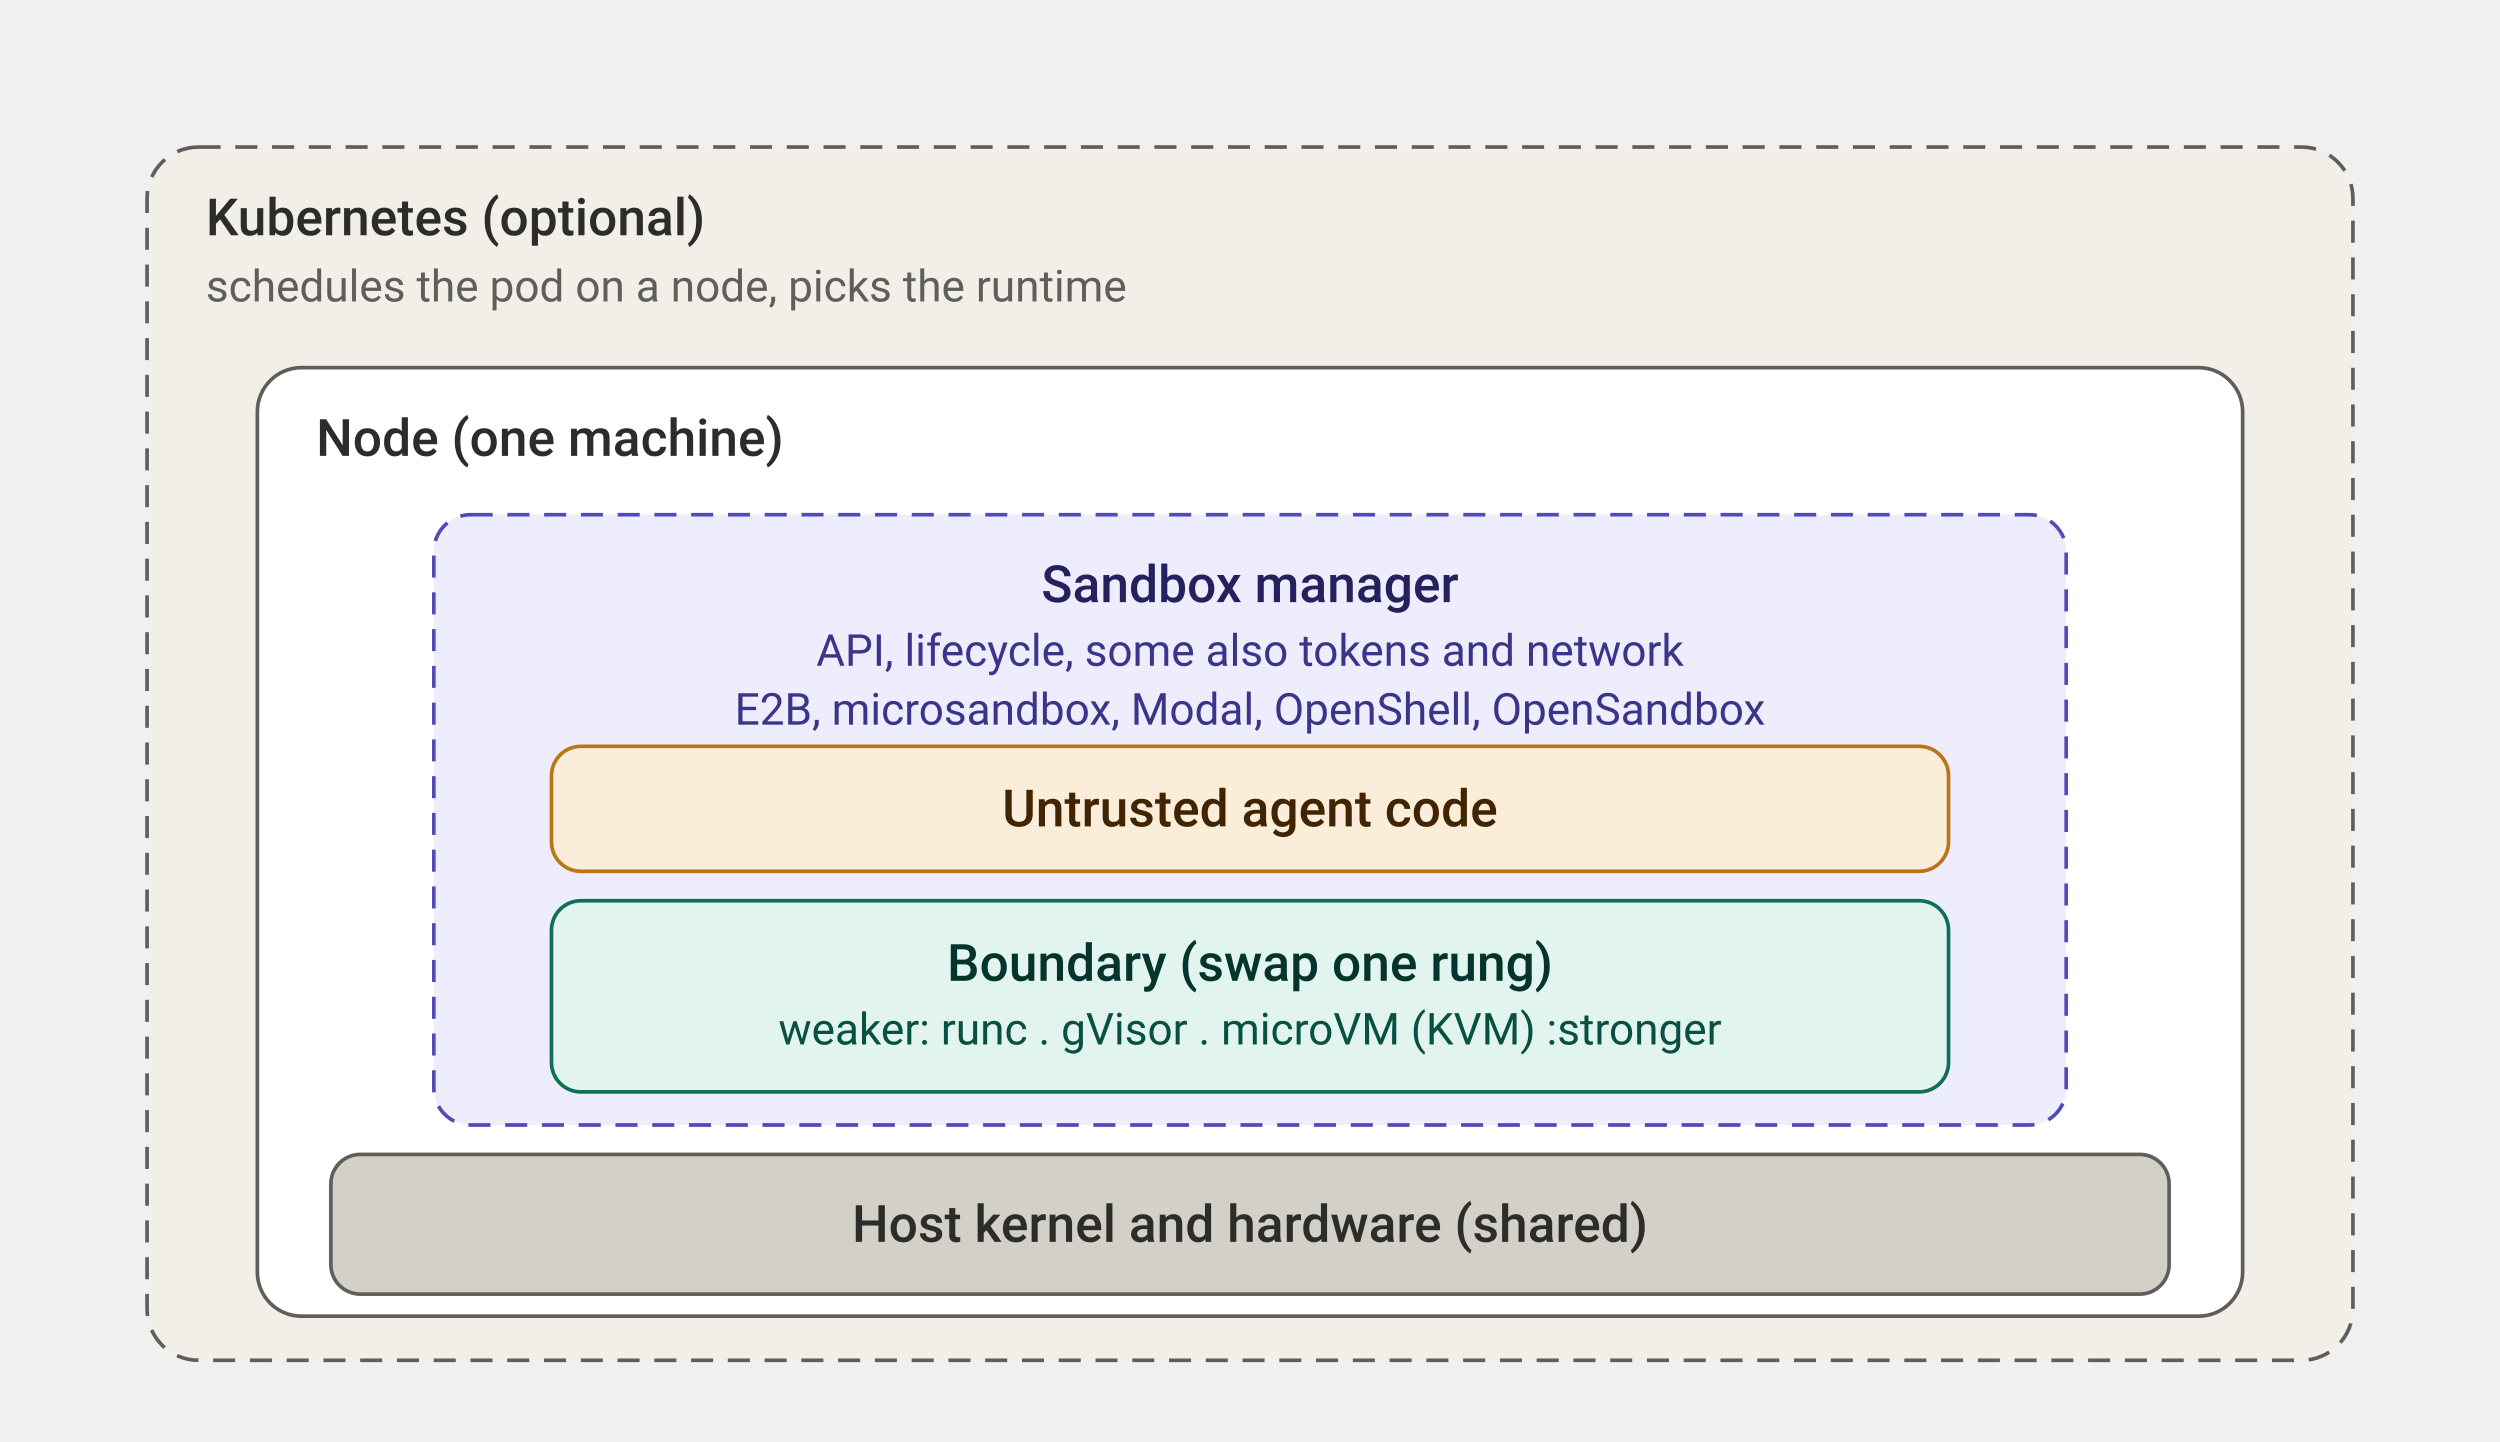
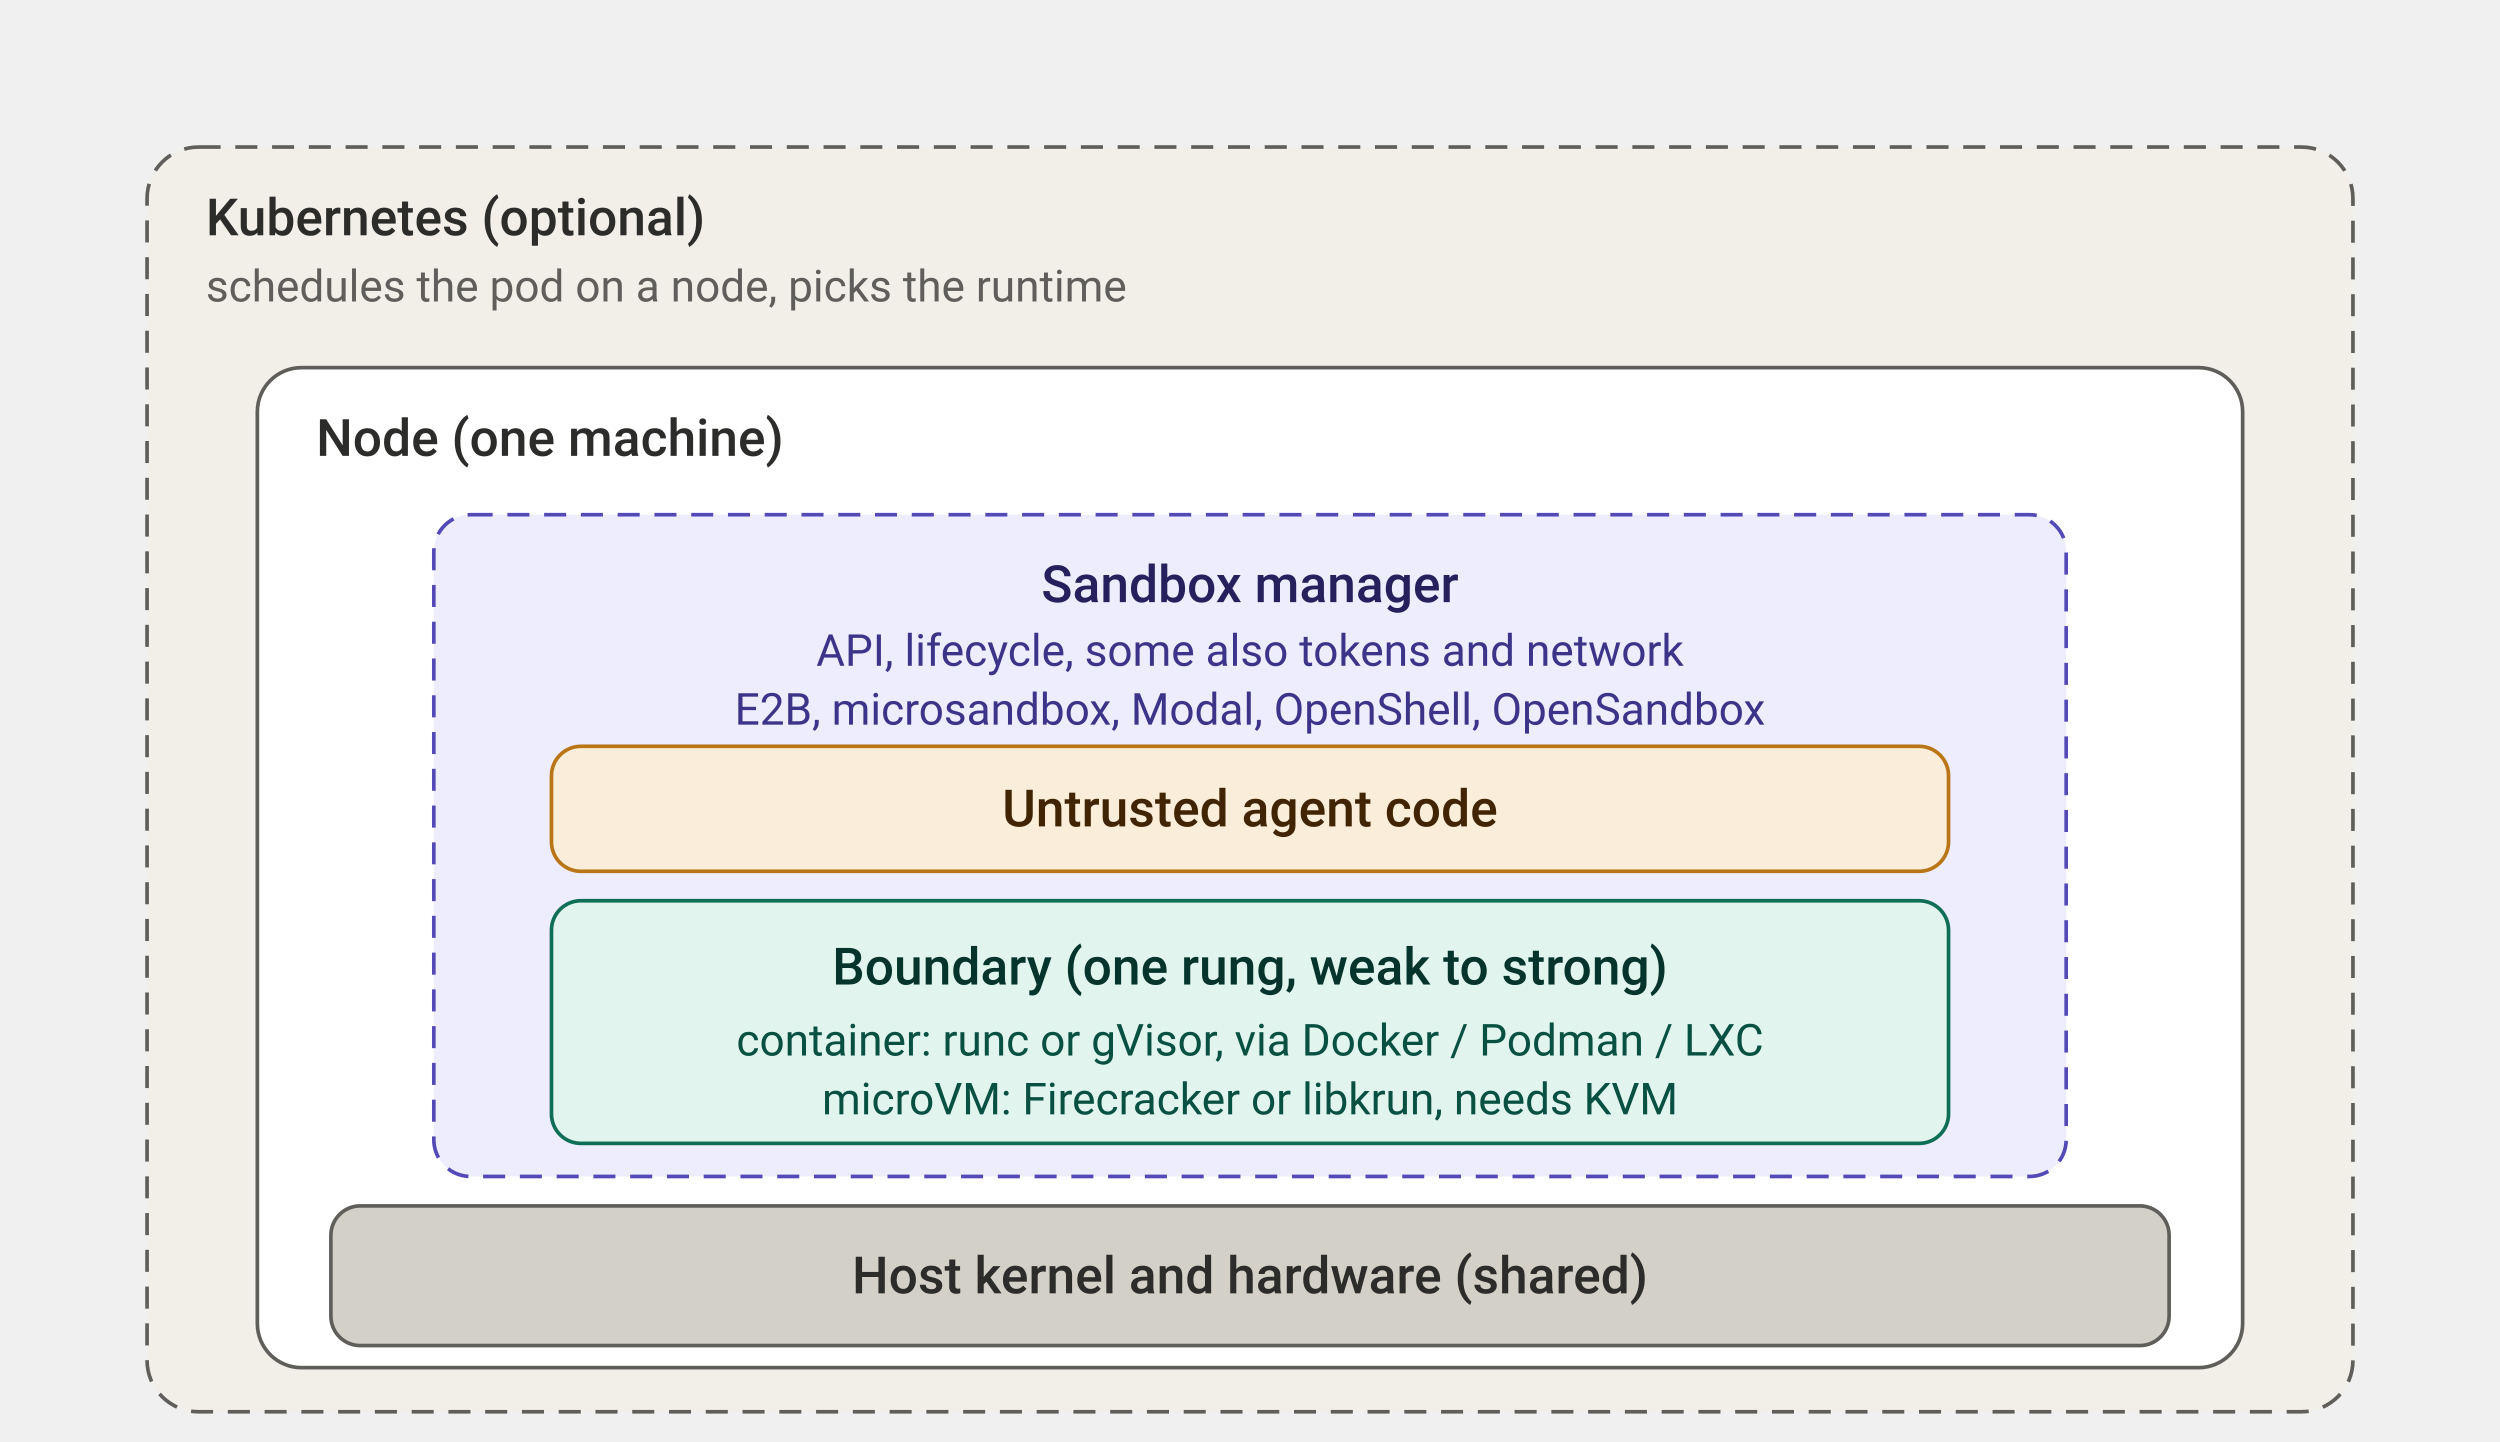
<svg xmlns="http://www.w3.org/2000/svg" width="680" height="392" viewBox="0 0 680 392" role="img" font-family="-apple-system, BlinkMacSystemFont, Segoe UI, Roboto, Helvetica, Arial, sans-serif">
-   <rect x="40" y="40" width="600" height="330" rx="14" fill="#F1EFE8" stroke="#5F5E5A" stroke-width="1" stroke-dasharray="6 4" />
+   <rect x="40" y="40" width="600" height="344" rx="14" fill="#F1EFE8" stroke="#5F5E5A" stroke-width="1" stroke-dasharray="6 4" />
  <text x="56" y="64" font-size="14" font-weight="500" fill="#2C2C2A">Kubernetes (optional)</text>
  <text x="56" y="82" font-size="12" fill="#5F5E5A">schedules the pod on a node, picks the runtime</text>
-   <rect x="70" y="100" width="540" height="258" rx="12" fill="#FFFFFF" stroke="#5F5E5A" stroke-width="1" />
+   <rect x="70" y="100" width="540" height="272" rx="12" fill="#FFFFFF" stroke="#5F5E5A" stroke-width="1" />
  <text x="86" y="124" font-size="14" font-weight="500" fill="#2C2C2A">Node (one machine)</text>
-   <rect x="118" y="140" width="444" height="166" rx="10" fill="#EEEDFE" stroke="#534AB7" stroke-width="1" stroke-dasharray="6 4" />
+   <rect x="118" y="140" width="444" height="180" rx="10" fill="#EEEDFE" stroke="#534AB7" stroke-width="1" stroke-dasharray="6 4" />
  <text x="340" y="159" font-size="14" font-weight="500" fill="#26215C" text-anchor="middle" dominant-baseline="central">Sandbox manager</text>
  <text x="340" y="177" font-size="12" fill="#3C3489" text-anchor="middle" dominant-baseline="central">API, lifecycle, some also tokens and network</text>
  <text x="340" y="193" font-size="12" fill="#3C3489" text-anchor="middle" dominant-baseline="central">E2B, microsandbox, Modal, OpenShell, OpenSandbox</text>
  <rect x="150" y="203" width="380" height="34" rx="8" fill="#FAEEDA" stroke="#BA7517" stroke-width="1" />
  <text x="340" y="220" font-size="14" font-weight="500" fill="#412402" text-anchor="middle" dominant-baseline="central">Untrusted agent code</text>
-   <rect x="150" y="245" width="380" height="52" rx="8" fill="#E1F5EE" stroke="#0F6E56" stroke-width="1" />
-   <text x="340" y="262" font-size="14" font-weight="500" fill="#04342C" text-anchor="middle" dominant-baseline="central">Boundary (swap one rung)</text>
-   <text x="340" y="280" font-size="12" fill="#085041" text-anchor="middle" dominant-baseline="central">weaker:  runc  .  gVisor  .  microVM (KVM)  :stronger</text>
-   <rect x="90" y="314" width="500" height="38" rx="8" fill="#D3D1C7" stroke="#5F5E5A" stroke-width="1" />
-   <text x="340" y="333" font-size="14" font-weight="500" fill="#2C2C2A" text-anchor="middle" dominant-baseline="central">Host kernel and hardware (shared)</text>
+   <rect x="150" y="245" width="380" height="66" rx="8" fill="#E1F5EE" stroke="#0F6E56" stroke-width="1" />
+   <text x="340" y="263" font-size="14" font-weight="500" fill="#04342C" text-anchor="middle" dominant-baseline="central">Boundary (one rung, weak to strong)</text>
+   <text x="340" y="283" font-size="12" fill="#085041" text-anchor="middle" dominant-baseline="central">container: runc or gVisor, via Docker / Podman / LXC</text>
+   <text x="340" y="299" font-size="12" fill="#085041" text-anchor="middle" dominant-baseline="central">microVM: Firecracker or libkrun, needs KVM</text>
+   <rect x="90" y="328" width="500" height="38" rx="8" fill="#D3D1C7" stroke="#5F5E5A" stroke-width="1" />
+   <text x="340" y="347" font-size="14" font-weight="500" fill="#2C2C2A" text-anchor="middle" dominant-baseline="central">Host kernel and hardware (shared)</text>
</svg>
